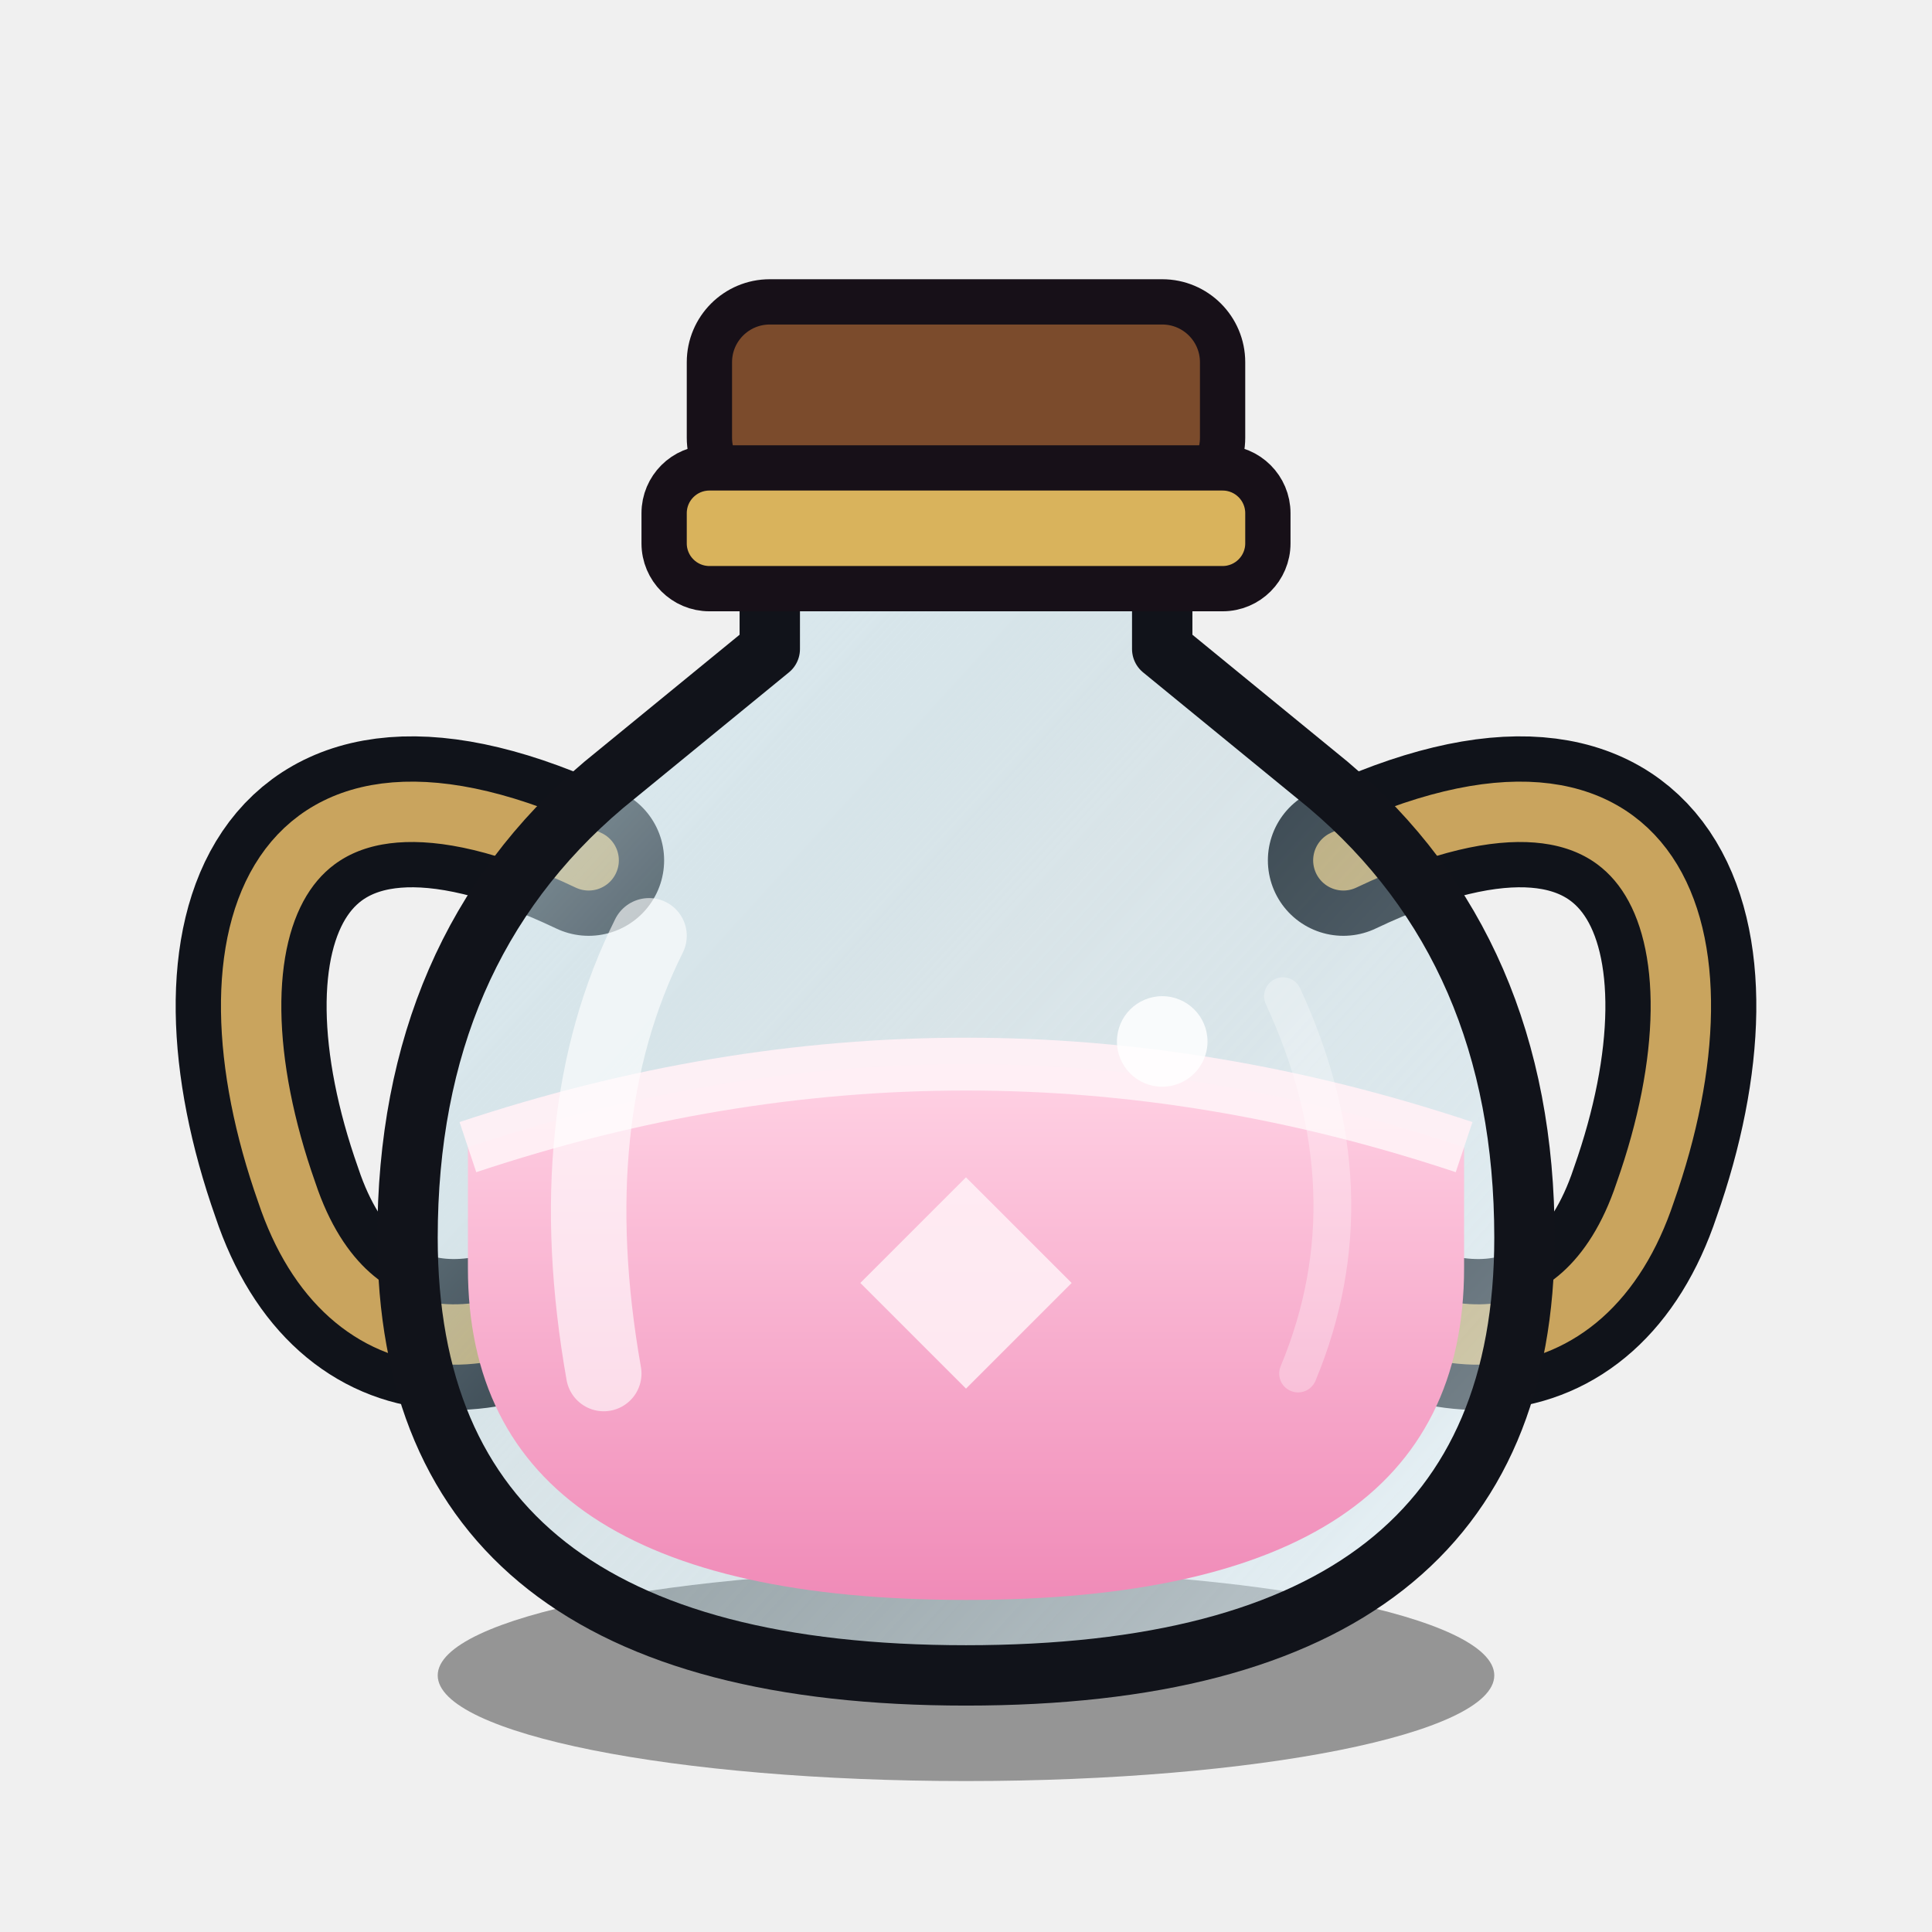
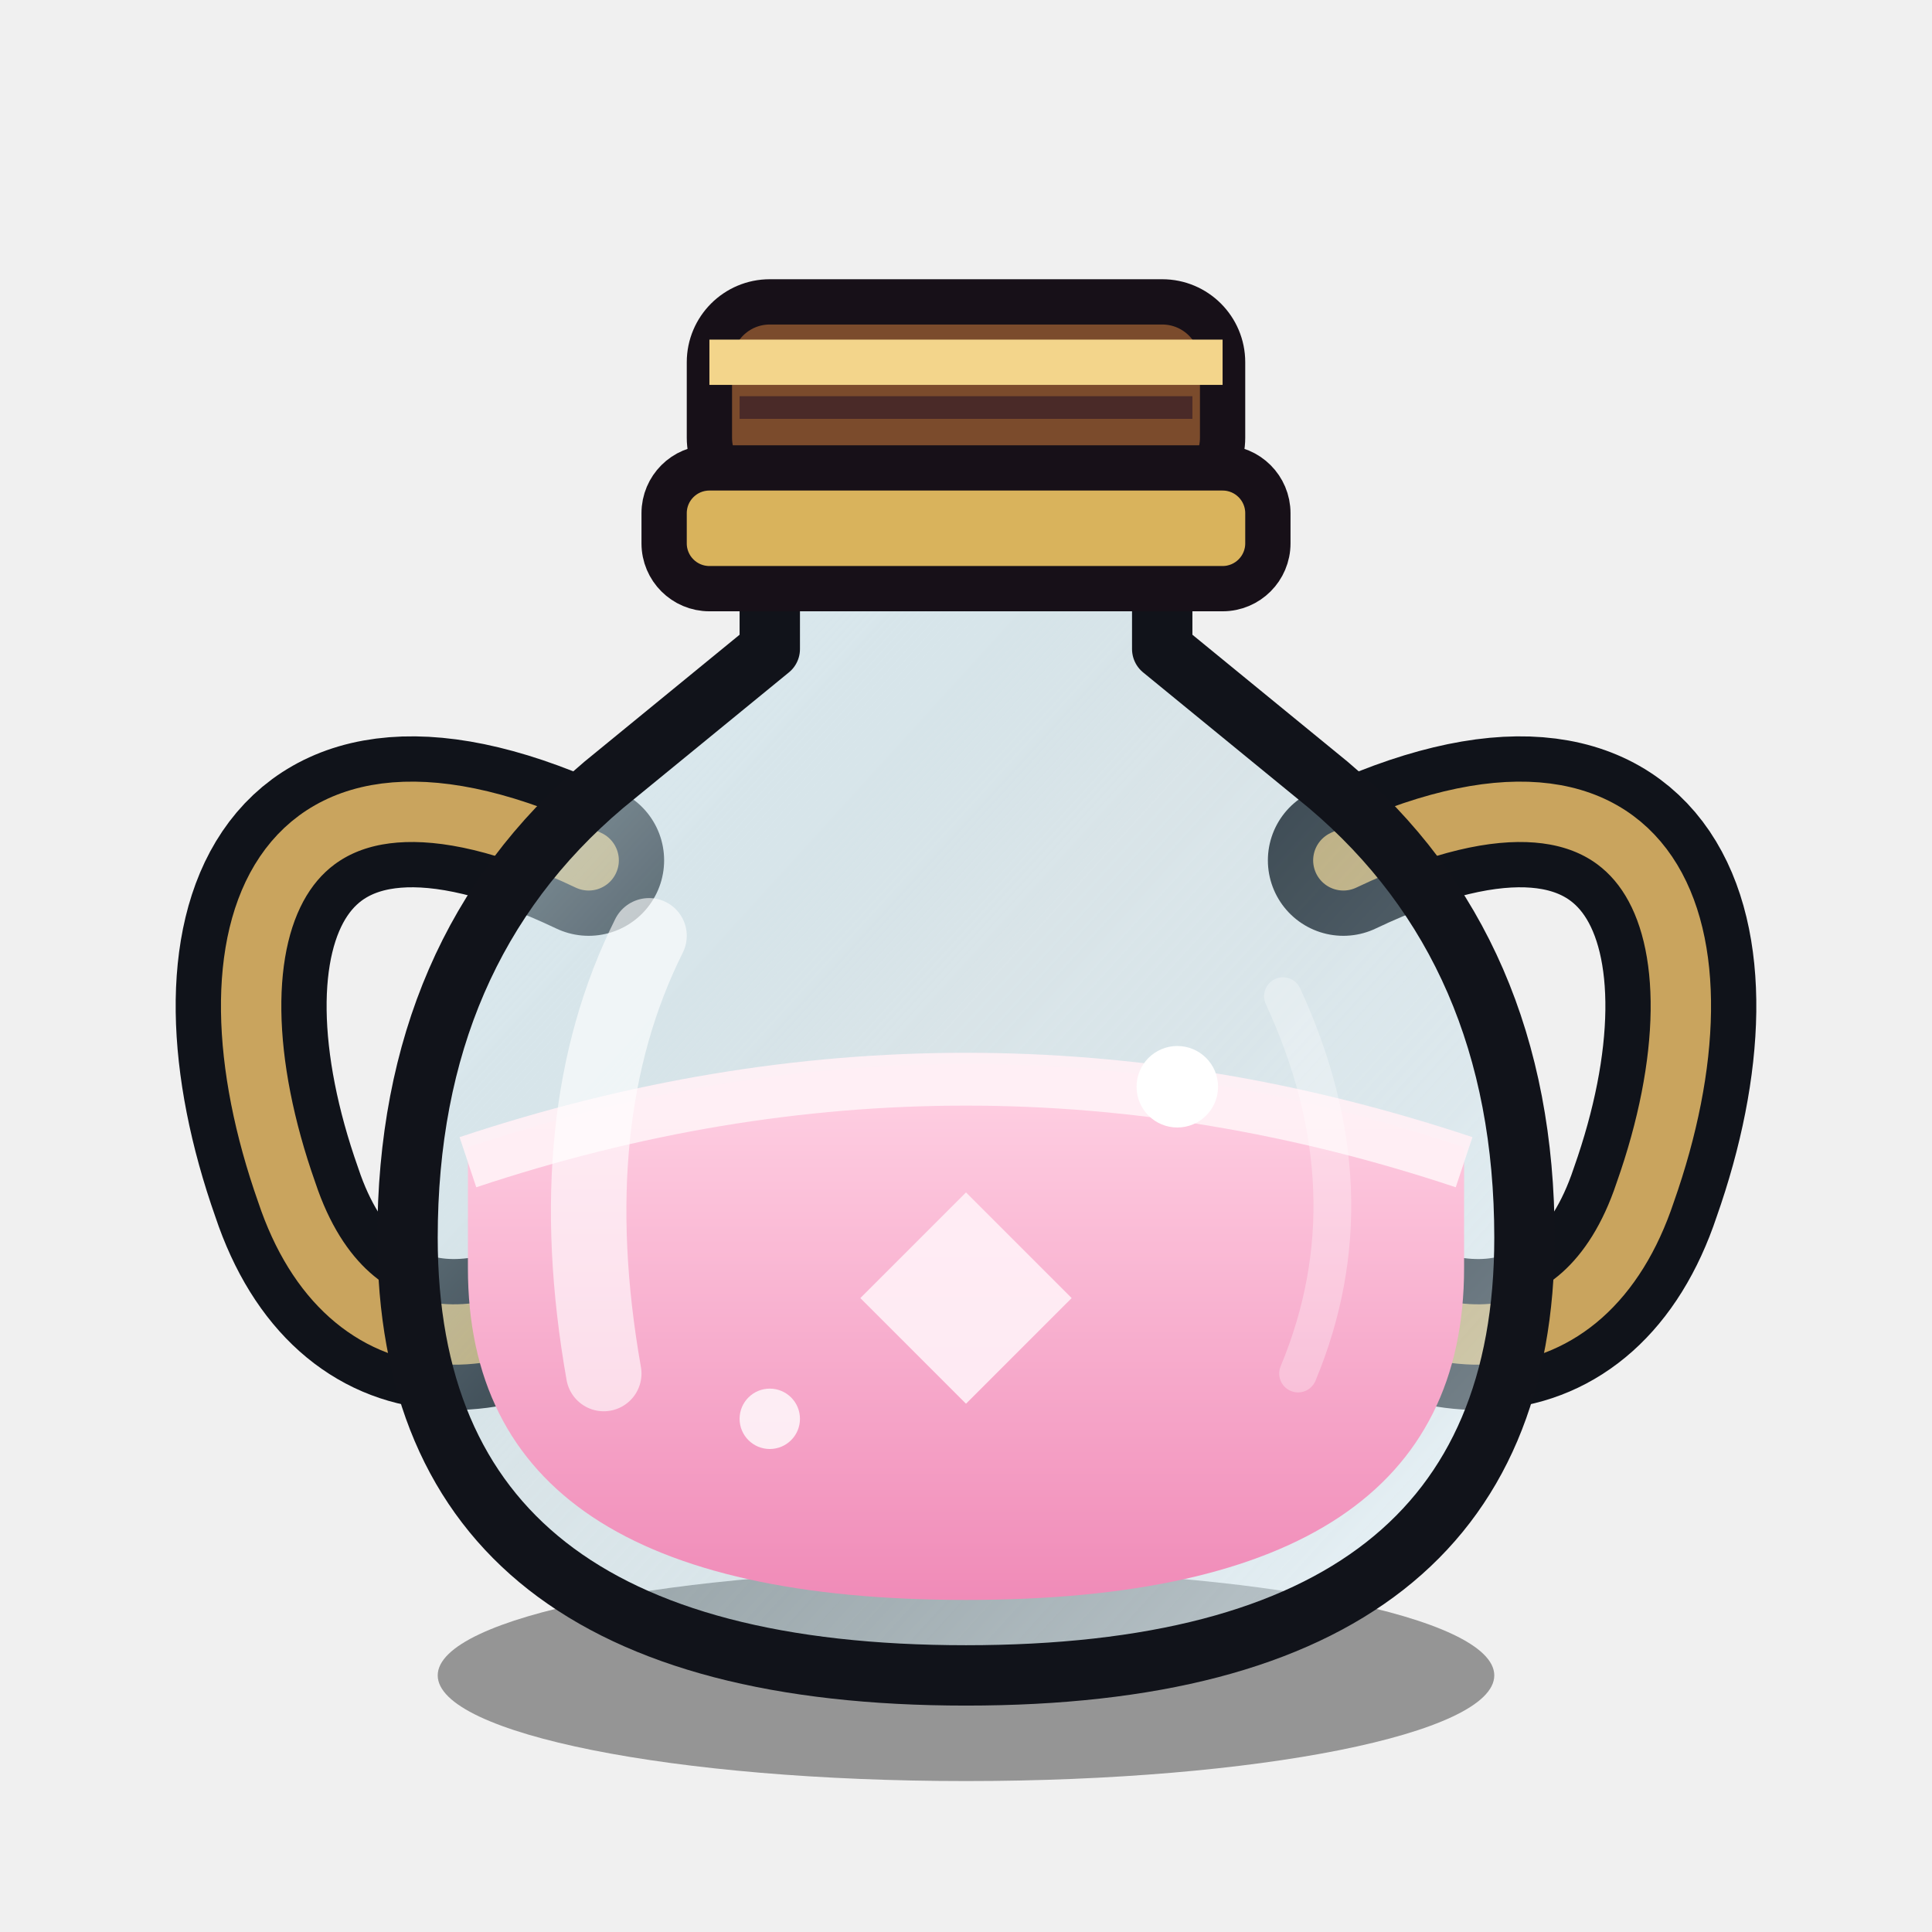
<svg xmlns="http://www.w3.org/2000/svg" viewBox="0 0 128 128" width="128" height="128" role="img" aria-label="Greater Elixir">
  <defs>
    <linearGradient id="glass" x1="0" y1="0" x2="1" y2="1">
      <stop stop-color="#effaff" stop-opacity=".82" />
      <stop offset=".48" stop-color="#9fc7d5" stop-opacity=".28" />
      <stop offset="1" stop-color="#e8f7ff" stop-opacity=".58" />
    </linearGradient>
    <linearGradient id="liquid" x1="0" y1="0" x2="0" y2="1">
      <stop stop-color="#ffd2e4" />
      <stop offset="1" stop-color="#f08bb8" />
    </linearGradient>
    <linearGradient id="edge" x2="0" y2="1">
      <stop stop-color="#e8c77f" />
      <stop offset="1" stop-color="#80572d" />
    </linearGradient>
    <radialGradient id="glow">
      <stop stop-color="#f08bb8" stop-opacity=".38" />
      <stop offset="1" stop-color="#f08bb8" stop-opacity="0" />
    </radialGradient>
  </defs>
  <ellipse cx="64" cy="111" rx="35" ry="7" fill="#000" opacity=".38" />
  <path d="M39 57C18 47 13 62 19 79C23 91 34 91 43 82" fill="none" stroke="#10131a" stroke-width="10" stroke-linecap="round" />
  <path d="M39 57C18 47 13 62 19 79C23 91 34 91 43 82" fill="none" stroke="#c9a45e" stroke-width="4" stroke-linecap="round" />
  <path d="M89 57C110 47 115 62 109 79C105 91 94 91 85 82" fill="none" stroke="#10131a" stroke-width="10" stroke-linecap="round" />
  <path d="M89 57C110 47 115 62 109 79C105 91 94 91 85 82" fill="none" stroke="#c9a45e" stroke-width="4" stroke-linecap="round" />
  <path d="M51 43V34Q51 29 56 29H72Q77 29 77 34V43L88 52Q101 63 101 82Q101 111 64 111Q27 111 27 82Q27 63 40 52Z" fill="url(#glass)" stroke="#11131a" stroke-width="4" stroke-linejoin="round" />
  <path d="M31 76Q64 65 97 76V84Q97 106 64 106Q31 106 31 84Z" fill="url(#liquid)" />
-   <path d="M31 76Q64 65 97 76" fill="none" stroke="#fff0f6" stroke-width="3.5" opacity=".95" />
+   <path d="M31 77Q64 66 97 77" fill="none" stroke="#fff0f6" stroke-width="3.5" opacity=".95" />
  <path d="M43 62Q37 74 40 91" fill="none" stroke="#fff" stroke-width="5" opacity=".62" stroke-linecap="round" />
  <path d="M85 66Q91 79 86 91" fill="none" stroke="#fff" stroke-width="2.5" opacity=".3" stroke-linecap="round" />
  <rect x="47" y="20" width="34" height="13" rx="4" fill="#7b4b2c" stroke="#171018" stroke-width="3" />
+   <path d="M47 24h34" stroke="#f3d58b" stroke-width="3" />
+   <path d="M49 27h30" stroke="#4a2a28" stroke-width="1.5" />
  <rect x="44" y="31" width="40" height="8" rx="3" fill="#d9b35c" stroke="#171018" stroke-width="3" />
-   <path d="M64 78l7 7-7 7-7-7z" fill="#fff0f6" opacity=".88" />
-   <circle cx="77" cy="69" r="3" fill="#fff" opacity=".85" />
+   <path d="M64 79l7 7-7 7-7-7z" fill="#fff0f6" opacity=".92" />
+   <circle cx="78" cy="72" r="2.7" fill="#fff" />
+   <circle cx="51" cy="94" r="2" fill="#fff" opacity=".8" />
</svg>
